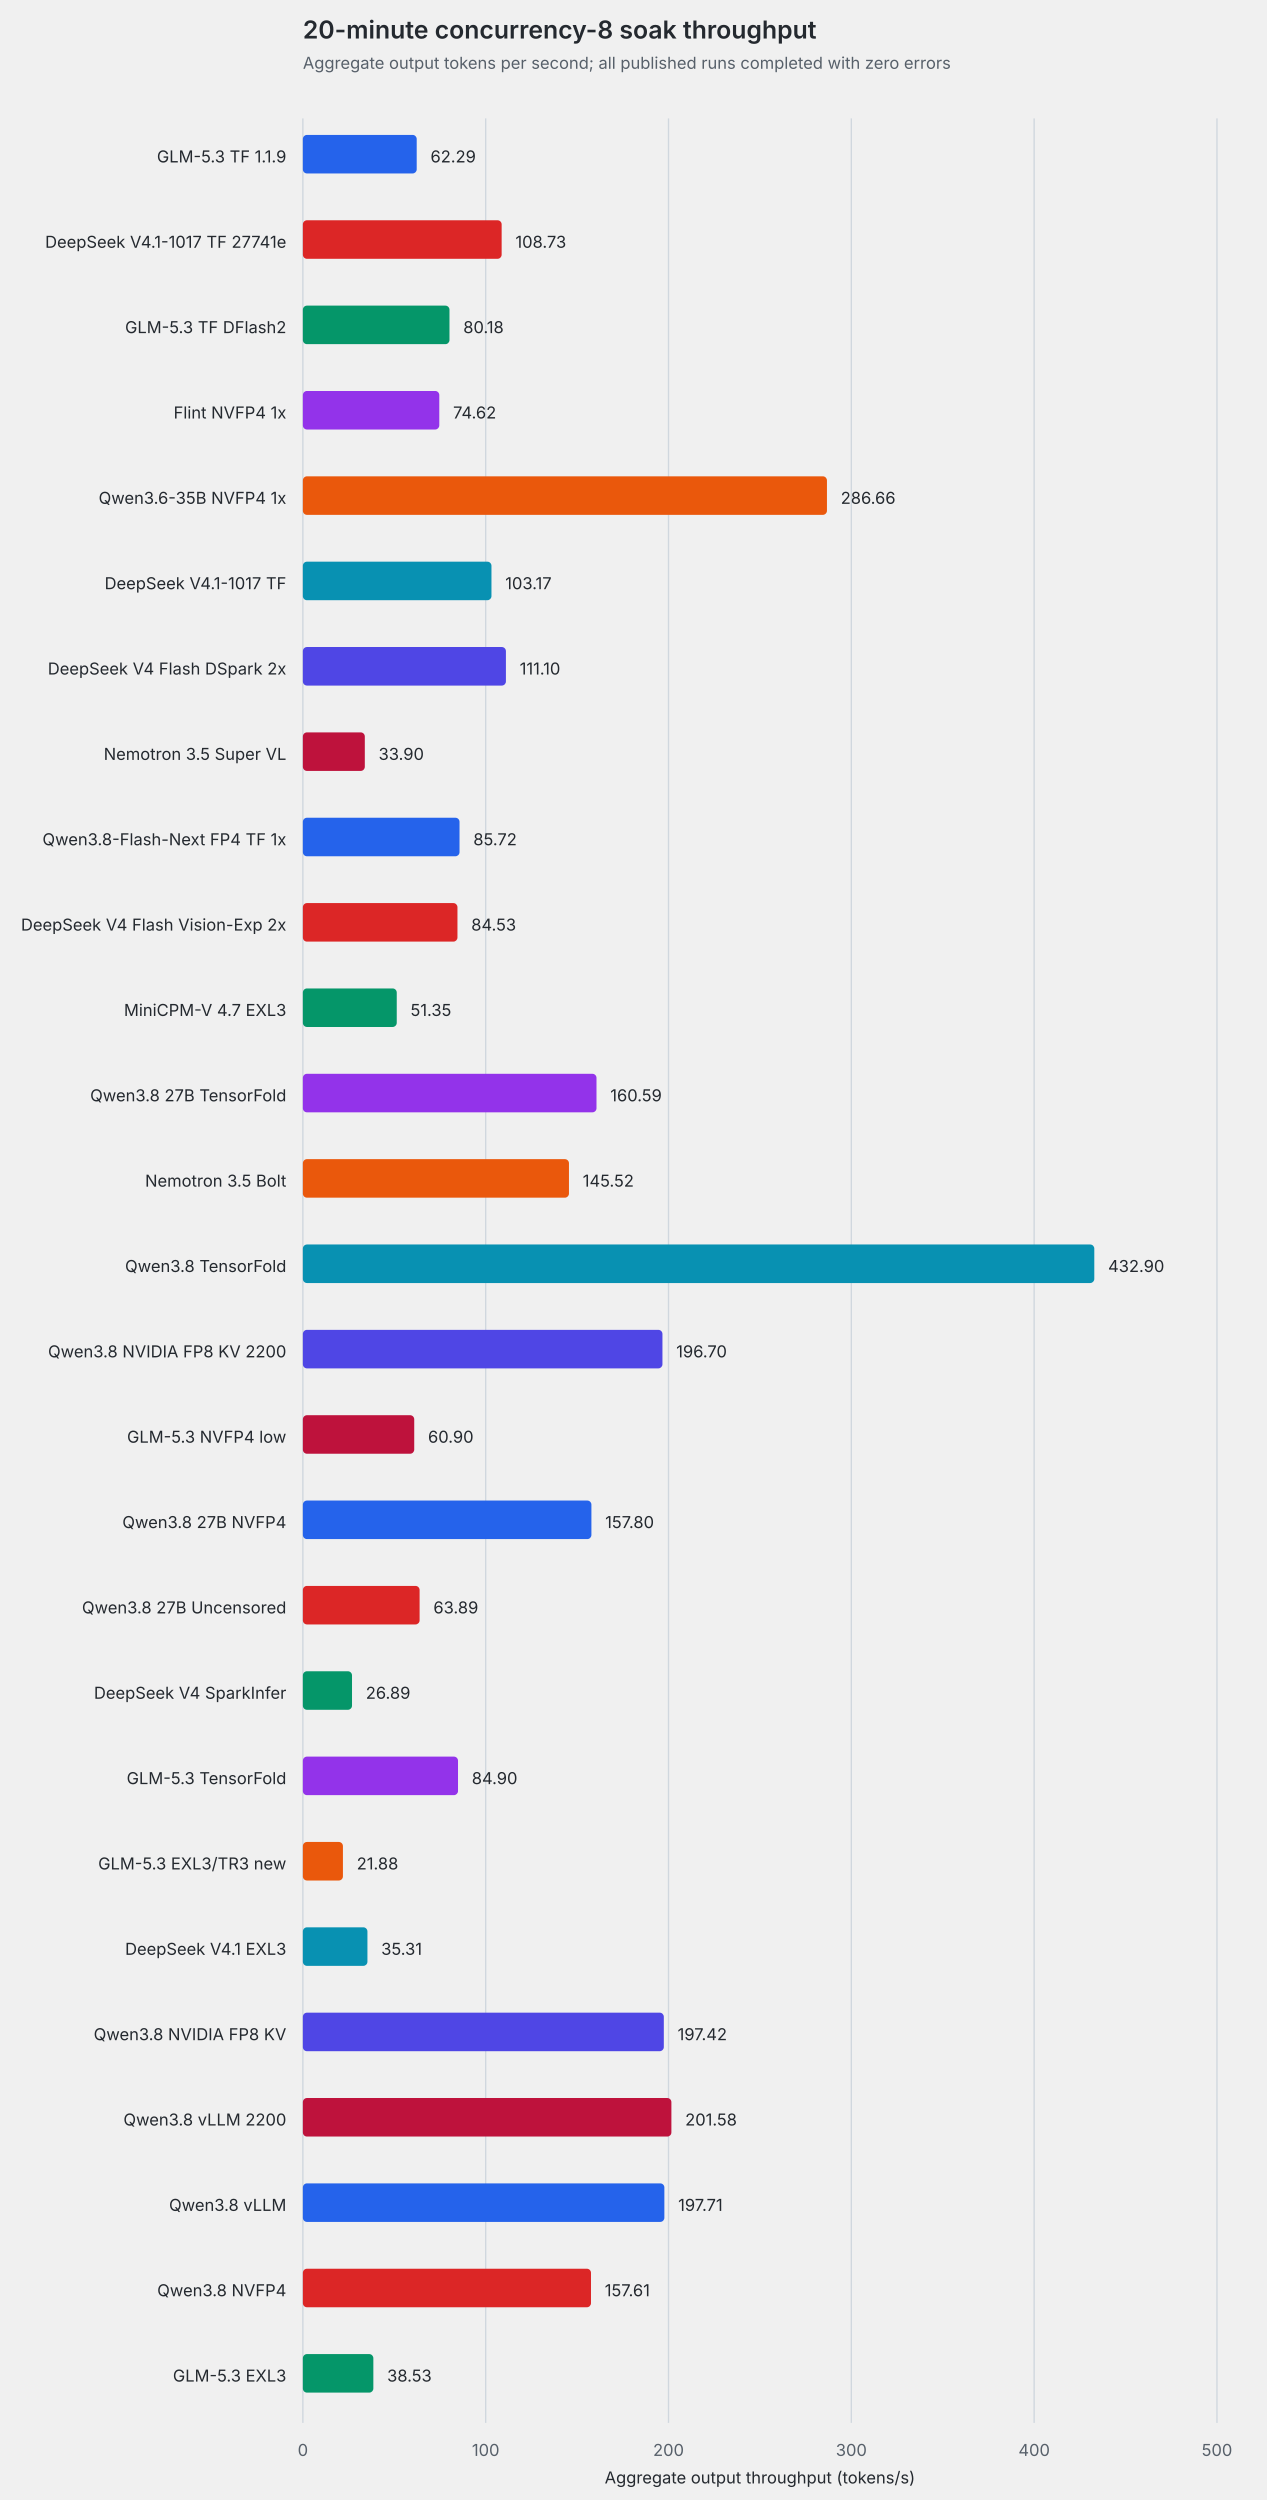
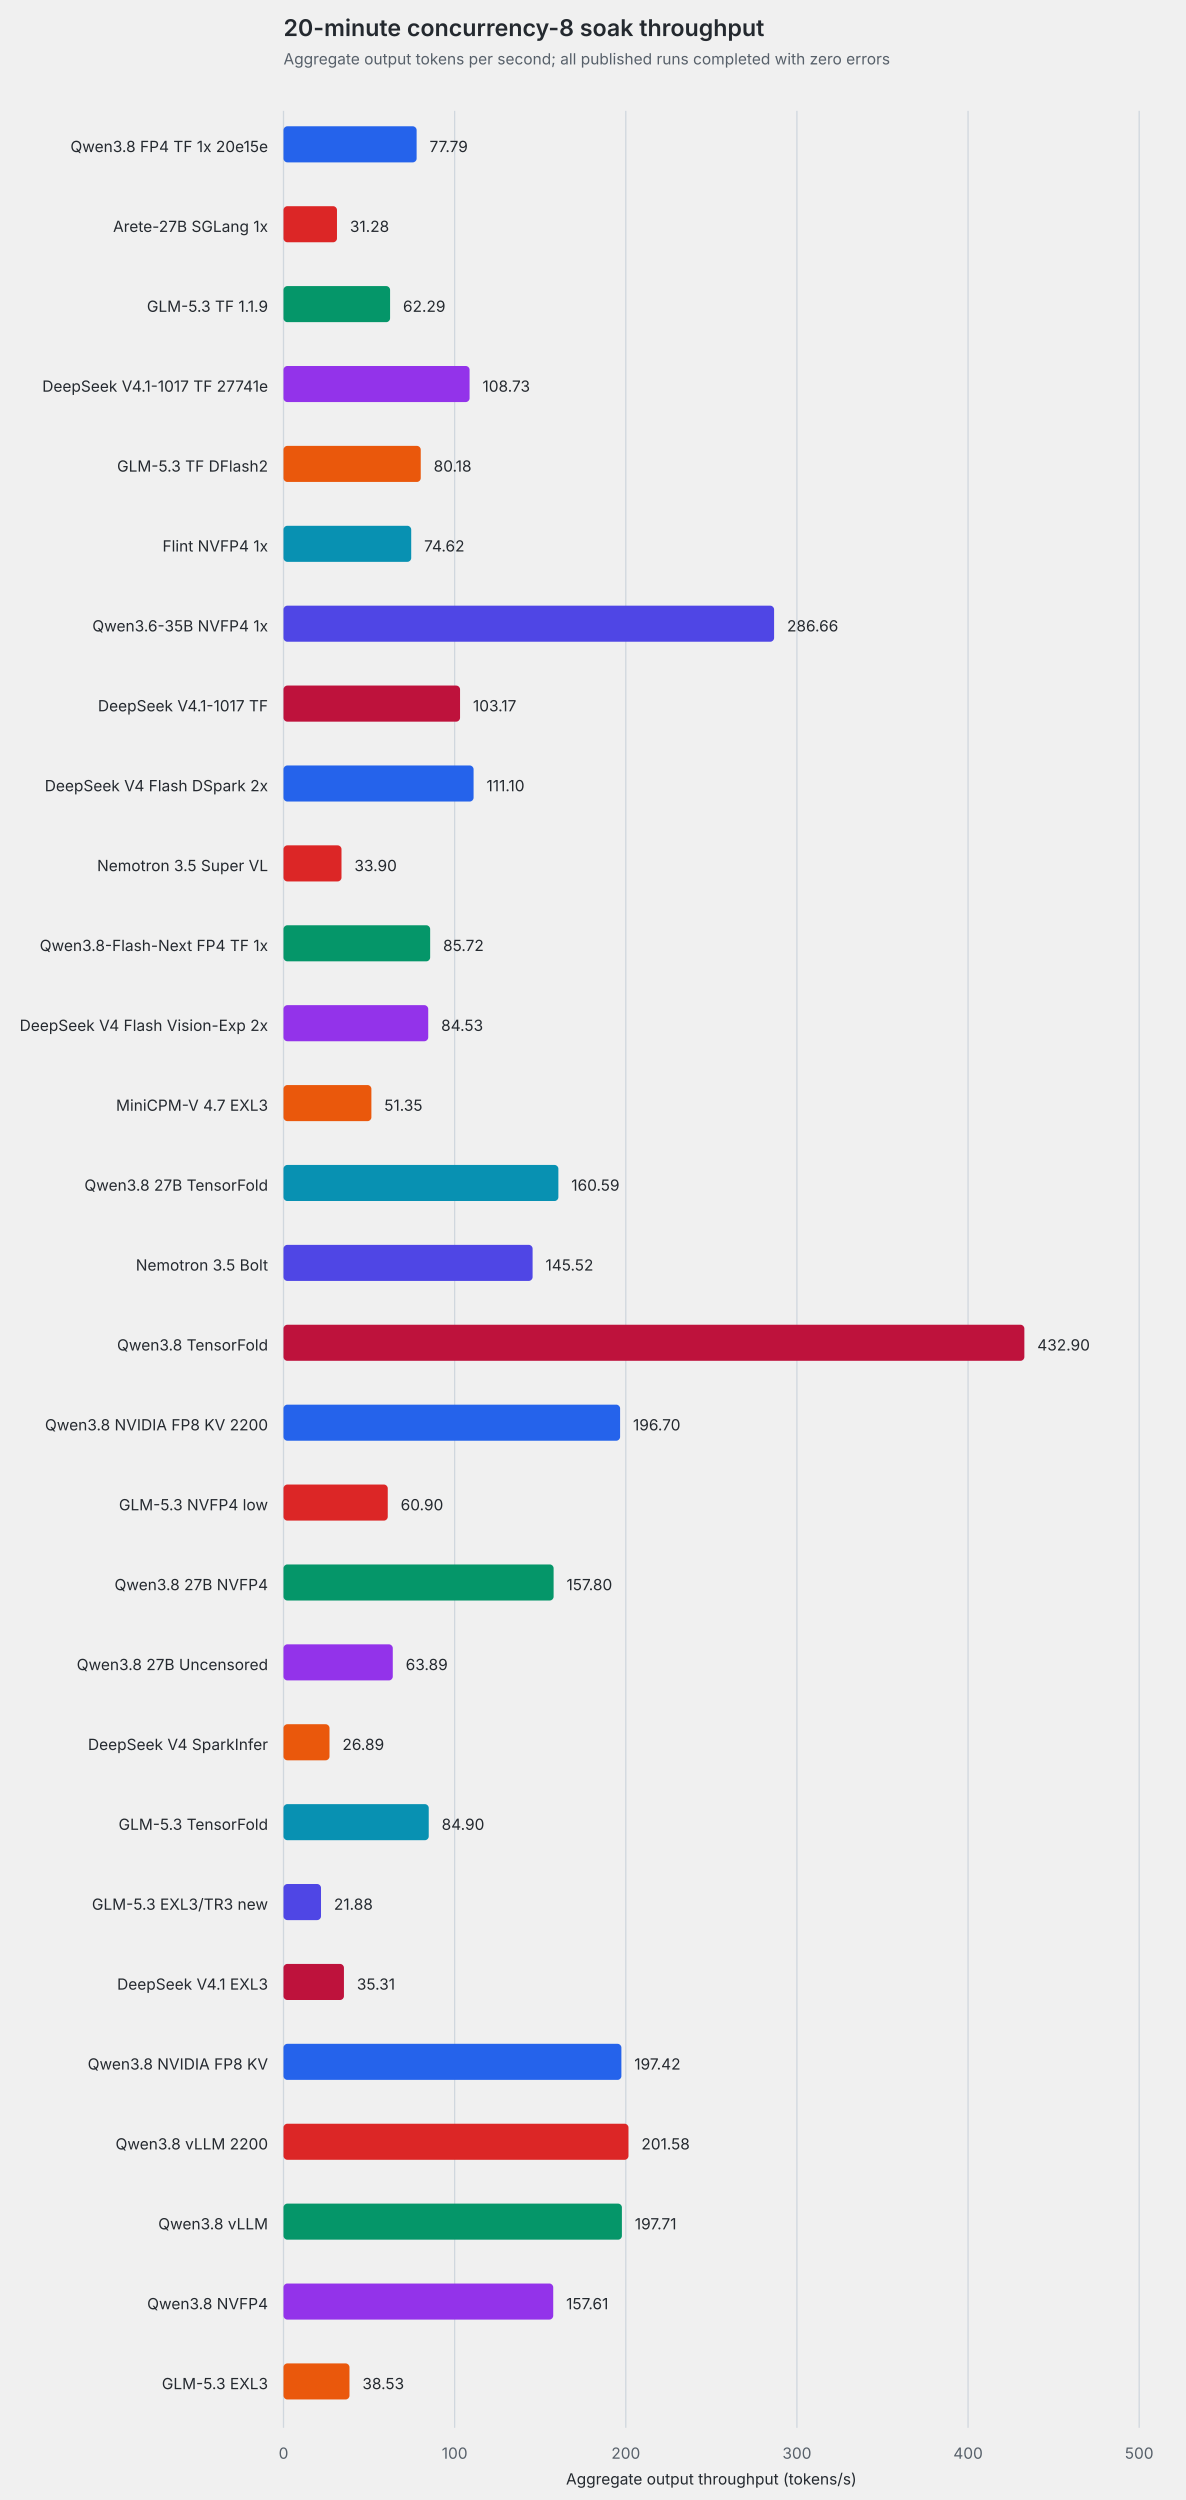
- <svg xmlns="http://www.w3.org/2000/svg" width="920" height="1816" viewBox="0 0 920 1816" role="img" aria-labelledby="title desc">
+ <svg xmlns="http://www.w3.org/2000/svg" width="920" height="1940" viewBox="0 0 920 1940" role="img" aria-labelledby="title desc">
  <style>
    :root { color-scheme: light dark; }
    text { font-family: ui-sans-serif, system-ui, -apple-system, BlinkMacSystemFont, "Segoe UI", sans-serif; fill: #24292f; font-size: 12px; }
    .title { font-size: 18px; font-weight: 600; }
    .subtitle, .tick { fill: #57606a; }
    .grid { stroke: #d0d7de; stroke-width: 1; }
    .axis { stroke: #8c959f; stroke-width: 1; }
    .series { fill: none; stroke-width: 3; stroke-linejoin: round; stroke-linecap: round; }
    .marker { stroke: #ffffff; stroke-width: 2; }
    @media (prefers-color-scheme: dark) {
      text { fill: #f0f6fc; }
      .subtitle, .tick { fill: #8c959f; }
      .grid { stroke: #30363d; }
      .axis { stroke: #6e7681; }
      .marker { stroke: #0d1117; }
    }
  </style>
  <text class="title" x="220" y="28">20-minute concurrency-8 soak throughput</text>
  <text class="subtitle" x="220" y="50">Aggregate output tokens per second; all published runs completed with zero errors</text>
-   <line class="grid" x1="220.0" y1="86" x2="220.0" y2="1760" />
-   <text class="tick" x="220.0" y="1784" text-anchor="middle">0</text>
-   <line class="grid" x1="352.8" y1="86" x2="352.8" y2="1760" />
-   <text class="tick" x="352.8" y="1784" text-anchor="middle">100</text>
-   <line class="grid" x1="485.6" y1="86" x2="485.6" y2="1760" />
-   <text class="tick" x="485.6" y="1784" text-anchor="middle">200</text>
-   <line class="grid" x1="618.4" y1="86" x2="618.4" y2="1760" />
-   <text class="tick" x="618.4" y="1784" text-anchor="middle">300</text>
-   <line class="grid" x1="751.2" y1="86" x2="751.2" y2="1760" />
-   <text class="tick" x="751.2" y="1784" text-anchor="middle">400</text>
-   <line class="grid" x1="884.0" y1="86" x2="884.0" y2="1760" />
-   <text class="tick" x="884.0" y="1784" text-anchor="middle">500</text>
-   <text x="208" y="118" text-anchor="end">GLM-5.3 TF 1.1.9</text>
-   <rect x="220" y="98" width="82.7" height="28" rx="3" fill="#2563eb" />
-   <text x="312.7" y="118">62.29</text>
-   <text x="208" y="180" text-anchor="end">DeepSeek V4.1-1017 TF 27741e</text>
-   <rect x="220" y="160" width="144.4" height="28" rx="3" fill="#dc2626" />
-   <text x="374.4" y="180">108.73</text>
-   <text x="208" y="242" text-anchor="end">GLM-5.3 TF DFlash2</text>
-   <rect x="220" y="222" width="106.5" height="28" rx="3" fill="#059669" />
-   <text x="336.5" y="242">80.18</text>
-   <text x="208" y="304" text-anchor="end">Flint NVFP4 1x</text>
-   <rect x="220" y="284" width="99.1" height="28" rx="3" fill="#9333ea" />
-   <text x="329.1" y="304">74.62</text>
-   <text x="208" y="366" text-anchor="end">Qwen3.6-35B NVFP4 1x</text>
-   <rect x="220" y="346" width="380.7" height="28" rx="3" fill="#ea580c" />
-   <text x="610.7" y="366">286.66</text>
-   <text x="208" y="428" text-anchor="end">DeepSeek V4.1-1017 TF</text>
-   <rect x="220" y="408" width="137.0" height="28" rx="3" fill="#0891b2" />
-   <text x="367.0" y="428">103.17</text>
-   <text x="208" y="490" text-anchor="end">DeepSeek V4 Flash DSpark 2x</text>
-   <rect x="220" y="470" width="147.5" height="28" rx="3" fill="#4f46e5" />
-   <text x="377.5" y="490">111.10</text>
-   <text x="208" y="552" text-anchor="end">Nemotron 3.5 Super VL</text>
-   <rect x="220" y="532" width="45.0" height="28" rx="3" fill="#be123c" />
-   <text x="275.0" y="552">33.90</text>
-   <text x="208" y="614" text-anchor="end">Qwen3.8-Flash-Next FP4 TF 1x</text>
-   <rect x="220" y="594" width="113.8" height="28" rx="3" fill="#2563eb" />
-   <text x="343.8" y="614">85.72</text>
-   <text x="208" y="676" text-anchor="end">DeepSeek V4 Flash Vision-Exp 2x</text>
-   <rect x="220" y="656" width="112.3" height="28" rx="3" fill="#dc2626" />
-   <text x="342.3" y="676">84.53</text>
-   <text x="208" y="738" text-anchor="end">MiniCPM-V 4.7 EXL3</text>
-   <rect x="220" y="718" width="68.2" height="28" rx="3" fill="#059669" />
-   <text x="298.2" y="738">51.35</text>
-   <text x="208" y="800" text-anchor="end">Qwen3.8 27B TensorFold</text>
-   <rect x="220" y="780" width="213.3" height="28" rx="3" fill="#9333ea" />
-   <text x="443.3" y="800">160.59</text>
-   <text x="208" y="862" text-anchor="end">Nemotron 3.5 Bolt</text>
-   <rect x="220" y="842" width="193.3" height="28" rx="3" fill="#ea580c" />
-   <text x="423.3" y="862">145.52</text>
-   <text x="208" y="924" text-anchor="end">Qwen3.8 TensorFold</text>
-   <rect x="220" y="904" width="574.9" height="28" rx="3" fill="#0891b2" />
-   <text x="804.9" y="924">432.90</text>
-   <text x="208" y="986" text-anchor="end">Qwen3.8 NVIDIA FP8 KV 2200</text>
-   <rect x="220" y="966" width="261.2" height="28" rx="3" fill="#4f46e5" />
-   <text x="491.2" y="986">196.70</text>
-   <text x="208" y="1048" text-anchor="end">GLM-5.3 NVFP4 low</text>
-   <rect x="220" y="1028" width="80.9" height="28" rx="3" fill="#be123c" />
-   <text x="310.9" y="1048">60.90</text>
-   <text x="208" y="1110" text-anchor="end">Qwen3.8 27B NVFP4</text>
-   <rect x="220" y="1090" width="209.6" height="28" rx="3" fill="#2563eb" />
-   <text x="439.6" y="1110">157.80</text>
-   <text x="208" y="1172" text-anchor="end">Qwen3.8 27B Uncensored</text>
-   <rect x="220" y="1152" width="84.8" height="28" rx="3" fill="#dc2626" />
-   <text x="314.8" y="1172">63.89</text>
-   <text x="208" y="1234" text-anchor="end">DeepSeek V4 SparkInfer</text>
-   <rect x="220" y="1214" width="35.7" height="28" rx="3" fill="#059669" />
-   <text x="265.7" y="1234">26.89</text>
-   <text x="208" y="1296" text-anchor="end">GLM-5.3 TensorFold</text>
-   <rect x="220" y="1276" width="112.7" height="28" rx="3" fill="#9333ea" />
-   <text x="342.7" y="1296">84.90</text>
-   <text x="208" y="1358" text-anchor="end">GLM-5.3 EXL3/TR3 new</text>
-   <rect x="220" y="1338" width="29.1" height="28" rx="3" fill="#ea580c" />
-   <text x="259.1" y="1358">21.88</text>
-   <text x="208" y="1420" text-anchor="end">DeepSeek V4.1 EXL3</text>
-   <rect x="220" y="1400" width="46.9" height="28" rx="3" fill="#0891b2" />
-   <text x="276.9" y="1420">35.31</text>
-   <text x="208" y="1482" text-anchor="end">Qwen3.8 NVIDIA FP8 KV</text>
-   <rect x="220" y="1462" width="262.2" height="28" rx="3" fill="#4f46e5" />
-   <text x="492.2" y="1482">197.42</text>
-   <text x="208" y="1544" text-anchor="end">Qwen3.8 vLLM 2200</text>
-   <rect x="220" y="1524" width="267.7" height="28" rx="3" fill="#be123c" />
-   <text x="497.7" y="1544">201.58</text>
-   <text x="208" y="1606" text-anchor="end">Qwen3.8 vLLM</text>
-   <rect x="220" y="1586" width="262.6" height="28" rx="3" fill="#2563eb" />
-   <text x="492.6" y="1606">197.71</text>
-   <text x="208" y="1668" text-anchor="end">Qwen3.8 NVFP4</text>
-   <rect x="220" y="1648" width="209.3" height="28" rx="3" fill="#dc2626" />
-   <text x="439.3" y="1668">157.61</text>
-   <text x="208" y="1730" text-anchor="end">GLM-5.3 EXL3</text>
-   <rect x="220" y="1710" width="51.2" height="28" rx="3" fill="#059669" />
-   <text x="281.2" y="1730">38.53</text>
-   <text x="552.0" y="1804" text-anchor="middle">Aggregate output throughput (tokens/s)</text>
+   <line class="grid" x1="220.0" y1="86" x2="220.0" y2="1884" />
+   <text class="tick" x="220.0" y="1908" text-anchor="middle">0</text>
+   <line class="grid" x1="352.8" y1="86" x2="352.8" y2="1884" />
+   <text class="tick" x="352.8" y="1908" text-anchor="middle">100</text>
+   <line class="grid" x1="485.6" y1="86" x2="485.6" y2="1884" />
+   <text class="tick" x="485.6" y="1908" text-anchor="middle">200</text>
+   <line class="grid" x1="618.4" y1="86" x2="618.4" y2="1884" />
+   <text class="tick" x="618.4" y="1908" text-anchor="middle">300</text>
+   <line class="grid" x1="751.2" y1="86" x2="751.2" y2="1884" />
+   <text class="tick" x="751.2" y="1908" text-anchor="middle">400</text>
+   <line class="grid" x1="884.0" y1="86" x2="884.0" y2="1884" />
+   <text class="tick" x="884.0" y="1908" text-anchor="middle">500</text>
+   <text x="208" y="118" text-anchor="end">Qwen3.8 FP4 TF 1x 20e15e</text>
+   <rect x="220" y="98" width="103.3" height="28" rx="3" fill="#2563eb" />
+   <text x="333.3" y="118">77.79</text>
+   <text x="208" y="180" text-anchor="end">Arete-27B SGLang 1x</text>
+   <rect x="220" y="160" width="41.5" height="28" rx="3" fill="#dc2626" />
+   <text x="271.5" y="180">31.28</text>
+   <text x="208" y="242" text-anchor="end">GLM-5.3 TF 1.1.9</text>
+   <rect x="220" y="222" width="82.7" height="28" rx="3" fill="#059669" />
+   <text x="312.7" y="242">62.29</text>
+   <text x="208" y="304" text-anchor="end">DeepSeek V4.1-1017 TF 27741e</text>
+   <rect x="220" y="284" width="144.4" height="28" rx="3" fill="#9333ea" />
+   <text x="374.4" y="304">108.73</text>
+   <text x="208" y="366" text-anchor="end">GLM-5.3 TF DFlash2</text>
+   <rect x="220" y="346" width="106.5" height="28" rx="3" fill="#ea580c" />
+   <text x="336.5" y="366">80.18</text>
+   <text x="208" y="428" text-anchor="end">Flint NVFP4 1x</text>
+   <rect x="220" y="408" width="99.1" height="28" rx="3" fill="#0891b2" />
+   <text x="329.1" y="428">74.62</text>
+   <text x="208" y="490" text-anchor="end">Qwen3.6-35B NVFP4 1x</text>
+   <rect x="220" y="470" width="380.7" height="28" rx="3" fill="#4f46e5" />
+   <text x="610.7" y="490">286.66</text>
+   <text x="208" y="552" text-anchor="end">DeepSeek V4.1-1017 TF</text>
+   <rect x="220" y="532" width="137.0" height="28" rx="3" fill="#be123c" />
+   <text x="367.0" y="552">103.17</text>
+   <text x="208" y="614" text-anchor="end">DeepSeek V4 Flash DSpark 2x</text>
+   <rect x="220" y="594" width="147.5" height="28" rx="3" fill="#2563eb" />
+   <text x="377.5" y="614">111.10</text>
+   <text x="208" y="676" text-anchor="end">Nemotron 3.5 Super VL</text>
+   <rect x="220" y="656" width="45.0" height="28" rx="3" fill="#dc2626" />
+   <text x="275.0" y="676">33.90</text>
+   <text x="208" y="738" text-anchor="end">Qwen3.8-Flash-Next FP4 TF 1x</text>
+   <rect x="220" y="718" width="113.8" height="28" rx="3" fill="#059669" />
+   <text x="343.8" y="738">85.72</text>
+   <text x="208" y="800" text-anchor="end">DeepSeek V4 Flash Vision-Exp 2x</text>
+   <rect x="220" y="780" width="112.3" height="28" rx="3" fill="#9333ea" />
+   <text x="342.3" y="800">84.53</text>
+   <text x="208" y="862" text-anchor="end">MiniCPM-V 4.7 EXL3</text>
+   <rect x="220" y="842" width="68.2" height="28" rx="3" fill="#ea580c" />
+   <text x="298.2" y="862">51.35</text>
+   <text x="208" y="924" text-anchor="end">Qwen3.8 27B TensorFold</text>
+   <rect x="220" y="904" width="213.3" height="28" rx="3" fill="#0891b2" />
+   <text x="443.3" y="924">160.59</text>
+   <text x="208" y="986" text-anchor="end">Nemotron 3.5 Bolt</text>
+   <rect x="220" y="966" width="193.3" height="28" rx="3" fill="#4f46e5" />
+   <text x="423.3" y="986">145.52</text>
+   <text x="208" y="1048" text-anchor="end">Qwen3.8 TensorFold</text>
+   <rect x="220" y="1028" width="574.9" height="28" rx="3" fill="#be123c" />
+   <text x="804.9" y="1048">432.90</text>
+   <text x="208" y="1110" text-anchor="end">Qwen3.8 NVIDIA FP8 KV 2200</text>
+   <rect x="220" y="1090" width="261.2" height="28" rx="3" fill="#2563eb" />
+   <text x="491.2" y="1110">196.70</text>
+   <text x="208" y="1172" text-anchor="end">GLM-5.3 NVFP4 low</text>
+   <rect x="220" y="1152" width="80.9" height="28" rx="3" fill="#dc2626" />
+   <text x="310.9" y="1172">60.90</text>
+   <text x="208" y="1234" text-anchor="end">Qwen3.8 27B NVFP4</text>
+   <rect x="220" y="1214" width="209.6" height="28" rx="3" fill="#059669" />
+   <text x="439.6" y="1234">157.80</text>
+   <text x="208" y="1296" text-anchor="end">Qwen3.8 27B Uncensored</text>
+   <rect x="220" y="1276" width="84.8" height="28" rx="3" fill="#9333ea" />
+   <text x="314.8" y="1296">63.89</text>
+   <text x="208" y="1358" text-anchor="end">DeepSeek V4 SparkInfer</text>
+   <rect x="220" y="1338" width="35.7" height="28" rx="3" fill="#ea580c" />
+   <text x="265.7" y="1358">26.89</text>
+   <text x="208" y="1420" text-anchor="end">GLM-5.3 TensorFold</text>
+   <rect x="220" y="1400" width="112.7" height="28" rx="3" fill="#0891b2" />
+   <text x="342.7" y="1420">84.90</text>
+   <text x="208" y="1482" text-anchor="end">GLM-5.3 EXL3/TR3 new</text>
+   <rect x="220" y="1462" width="29.1" height="28" rx="3" fill="#4f46e5" />
+   <text x="259.1" y="1482">21.88</text>
+   <text x="208" y="1544" text-anchor="end">DeepSeek V4.1 EXL3</text>
+   <rect x="220" y="1524" width="46.9" height="28" rx="3" fill="#be123c" />
+   <text x="276.9" y="1544">35.31</text>
+   <text x="208" y="1606" text-anchor="end">Qwen3.8 NVIDIA FP8 KV</text>
+   <rect x="220" y="1586" width="262.2" height="28" rx="3" fill="#2563eb" />
+   <text x="492.2" y="1606">197.42</text>
+   <text x="208" y="1668" text-anchor="end">Qwen3.8 vLLM 2200</text>
+   <rect x="220" y="1648" width="267.7" height="28" rx="3" fill="#dc2626" />
+   <text x="497.7" y="1668">201.58</text>
+   <text x="208" y="1730" text-anchor="end">Qwen3.8 vLLM</text>
+   <rect x="220" y="1710" width="262.6" height="28" rx="3" fill="#059669" />
+   <text x="492.6" y="1730">197.71</text>
+   <text x="208" y="1792" text-anchor="end">Qwen3.8 NVFP4</text>
+   <rect x="220" y="1772" width="209.3" height="28" rx="3" fill="#9333ea" />
+   <text x="439.3" y="1792">157.61</text>
+   <text x="208" y="1854" text-anchor="end">GLM-5.3 EXL3</text>
+   <rect x="220" y="1834" width="51.2" height="28" rx="3" fill="#ea580c" />
+   <text x="281.2" y="1854">38.53</text>
+   <text x="552.0" y="1928" text-anchor="middle">Aggregate output throughput (tokens/s)</text>
</svg>
